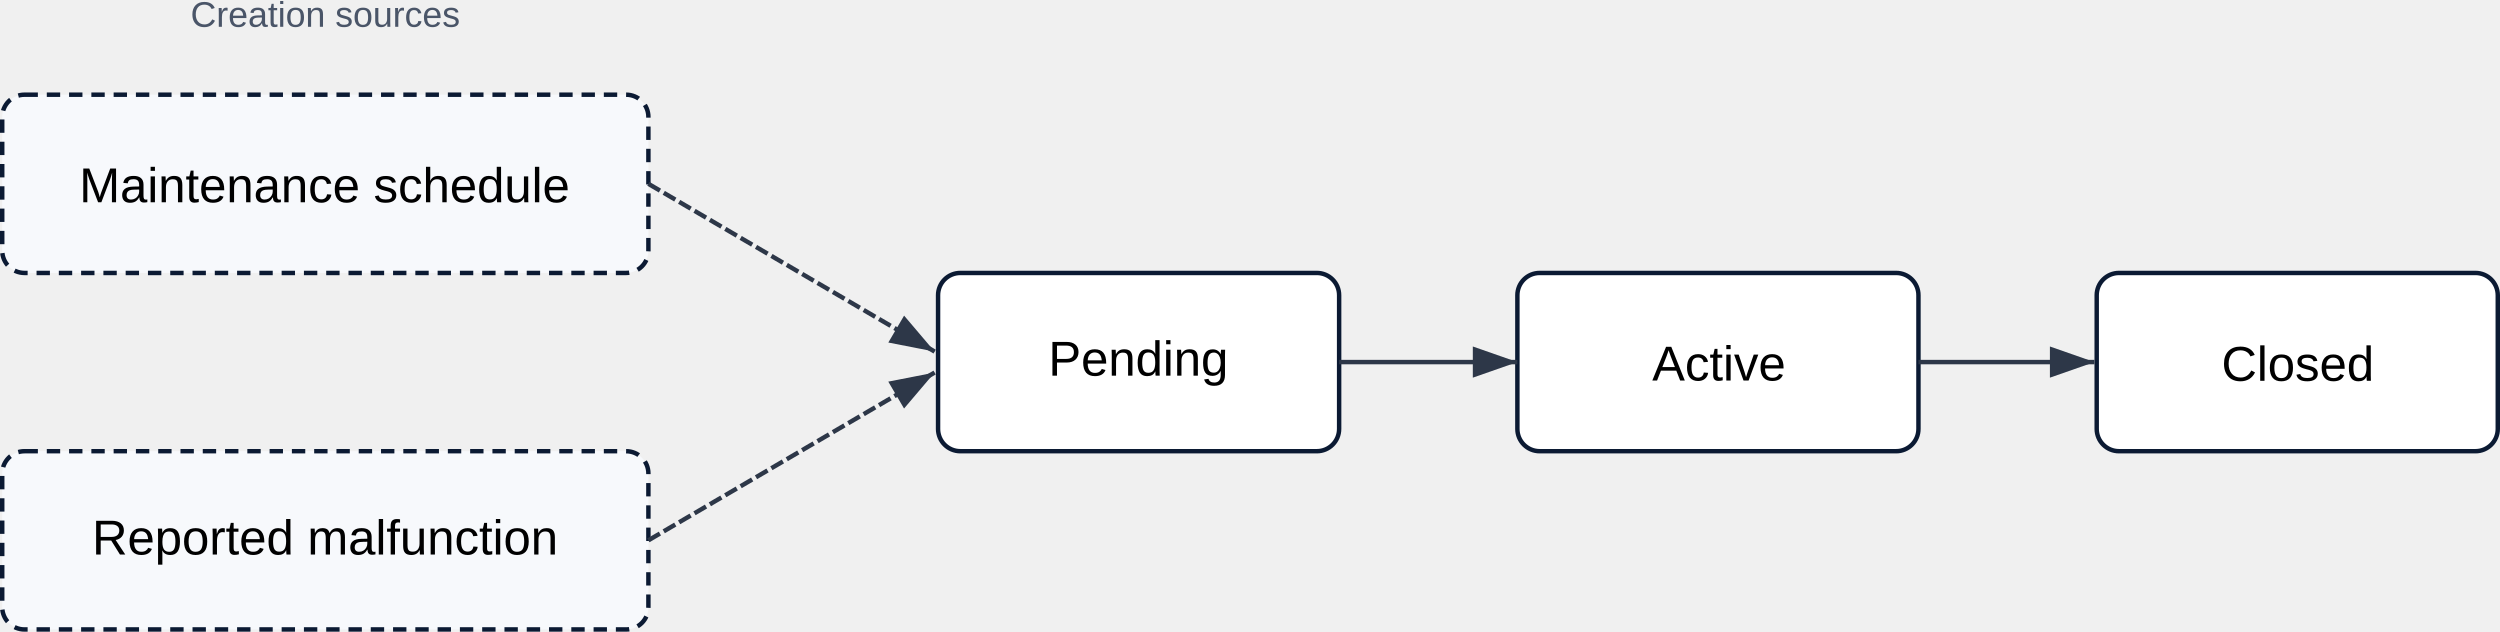
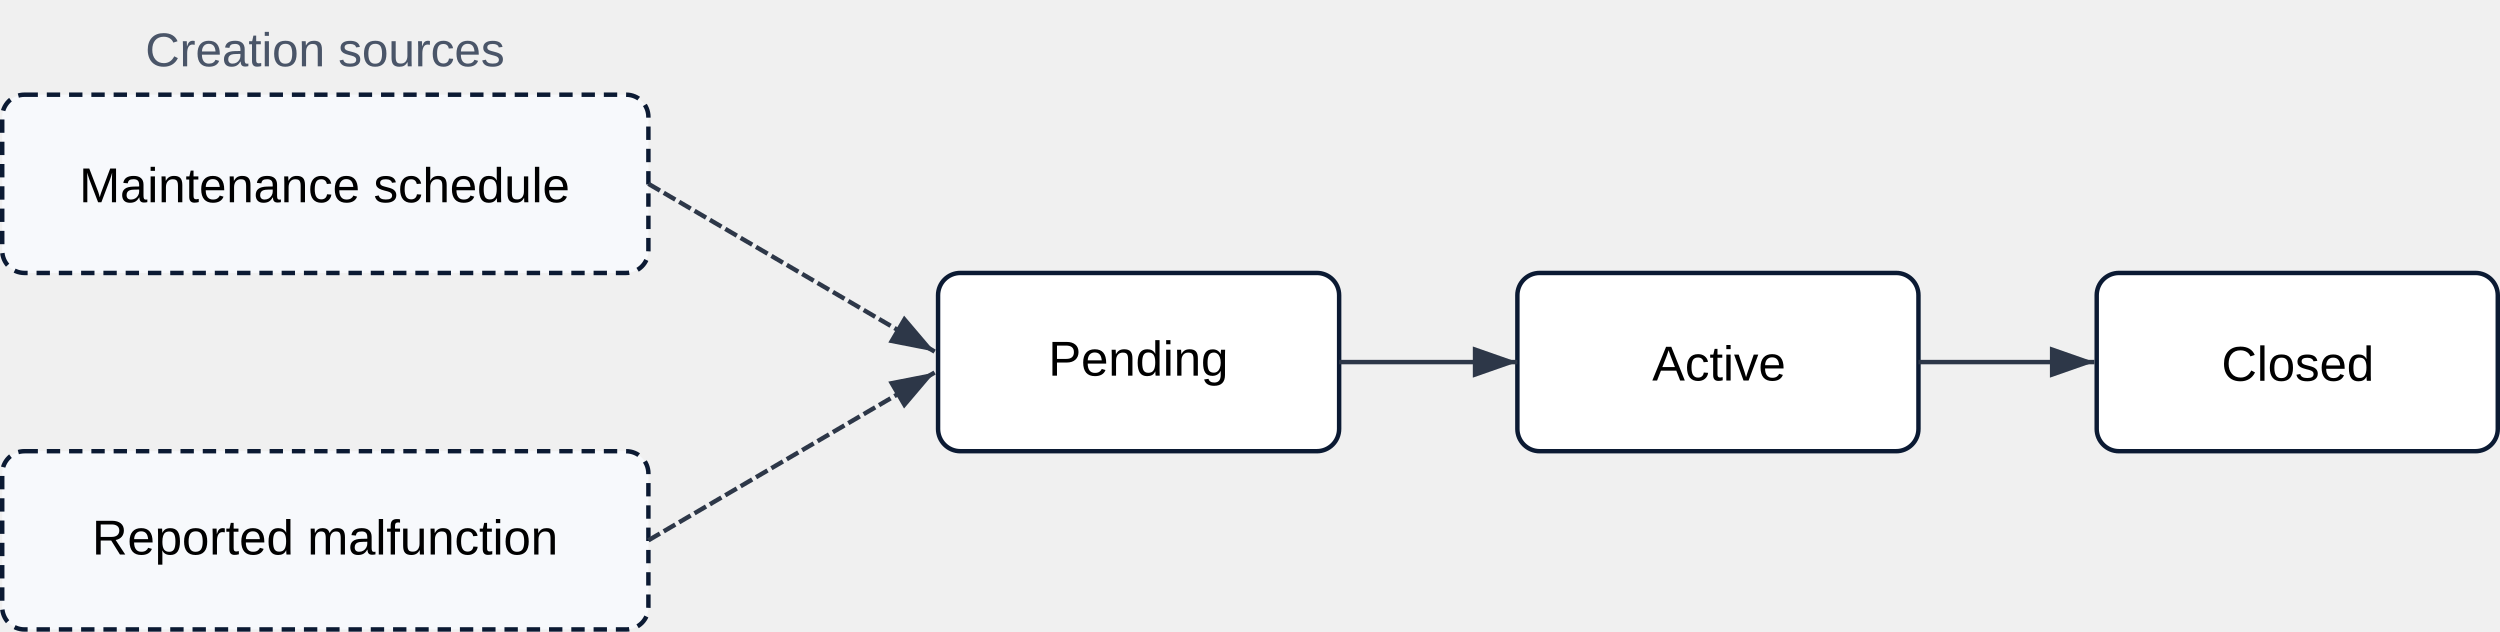
<svg xmlns="http://www.w3.org/2000/svg" width="1122" height="283.512" viewBox="0 0 1122 283.512" version="1.1" id="svg9">
  <defs id="defs1">
    <marker id="arrow" markerWidth="12" markerHeight="12" refX="10" refY="6" orient="auto">
      <path d="M 0,0 12,6 0,12 Z" fill="#0b1a33" id="path1" />
    </marker>
    <style id="style1">
      .box { fill: white; stroke: #0b1a33; stroke-width: 2; }
      .source { fill: #f7f9fc; stroke: #0b1a33; stroke-width: 2; stroke-dasharray: 6 4; }
      .text { font-family: Arial, sans-serif; font-size: 22px; fill: #000; text-anchor: middle; dominant-baseline: middle; }
      .small-text { font-family: Arial, sans-serif; font-size: 16px; fill: #4a5568; text-anchor: middle; dominant-baseline: middle; }
      .line { stroke: #0b1a33; stroke-width: 3; fill: none; marker-end: url(#arrow); }
      .source-line { stroke: #0b1a33; stroke-width: 2; fill: none; stroke-dasharray: 6 4; marker-end: url(#arrow); }
    </style>
    <marker id="arrowhead" markerWidth="10" markerHeight="7" refX="10" refY="3.5" orient="auto" viewBox="0 0 10 7" preserveAspectRatio="xMidYMid">
      <polygon points="10,3.5 0,7 0,0 " fill="#2d3748" id="polygon1" />
    </marker>
    <marker id="arrowhead-8" markerWidth="10" markerHeight="7" refX="10" refY="3.5" orient="auto" viewBox="0 0 10 7" preserveAspectRatio="xMidYMid">
      <polygon points="10,3.5 0,7 0,0 " fill="#2d3748" id="polygon1-8" />
    </marker>
  </defs>
-   <text class="small-text" x="146" y="7.5" id="text1">Creation sources</text>
+   <text class="small-text" x="145.865" y="23.708" id="text1" style="font-size:21.333px">Creation sources</text>
  <rect class="source" x="1" y="42.5" width="290" height="80" rx="10" id="rect1" />
  <text class="text" x="145.64" y="84.547" id="text2">Maintenance schedule</text>
  <rect class="source" x="1" y="202.5" width="290" height="80" rx="10" id="rect2" />
  <text class="text" x="145.893" y="242.624" id="text3">Reported malfunction</text>
  <rect class="box" x="421" y="122.5" width="180" height="80" rx="10" id="rect3" />
  <text class="text" x="510.887" y="162.355" id="text4">Pending</text>
  <rect class="box" x="681" y="122.5" width="180" height="80" rx="10" id="rect4" />
  <text class="text" x="771.473" y="164.541" id="text5">Active</text>
  <rect class="box" x="941" y="122.5" width="180" height="80" rx="10" id="rect5" />
  <text class="text" x="1031.247" y="164.67" id="text6">Closed</text>
  <line class="arrow" x1="601" y1="162.5" x2="681" y2="162.5" id="line12" style="stroke:#2d3748;stroke-width:2;marker-end:url(#arrowhead)" />
  <line class="arrow" x1="861" y1="162.5" x2="940" y2="162.5" id="line12-2" style="stroke:#2d3748;stroke-width:2;marker-end:url(#arrowhead-8)" />
  <line class="arrow" x1="290.979" y1="242.5" x2="419.452" y2="167.199" id="line9" style="stroke:#2d3748;stroke-width:2;stroke-dasharray:6, 2;stroke-dashoffset:0;marker-end:url(#arrowhead)" />
  <line class="arrow" x1="291" y1="82.5" x2="419.473" y2="157.801" id="line10" style="stroke:#2d3748;stroke-width:2;stroke-dasharray:6, 2;stroke-dashoffset:0;marker-end:url(#arrowhead)" />
</svg>
